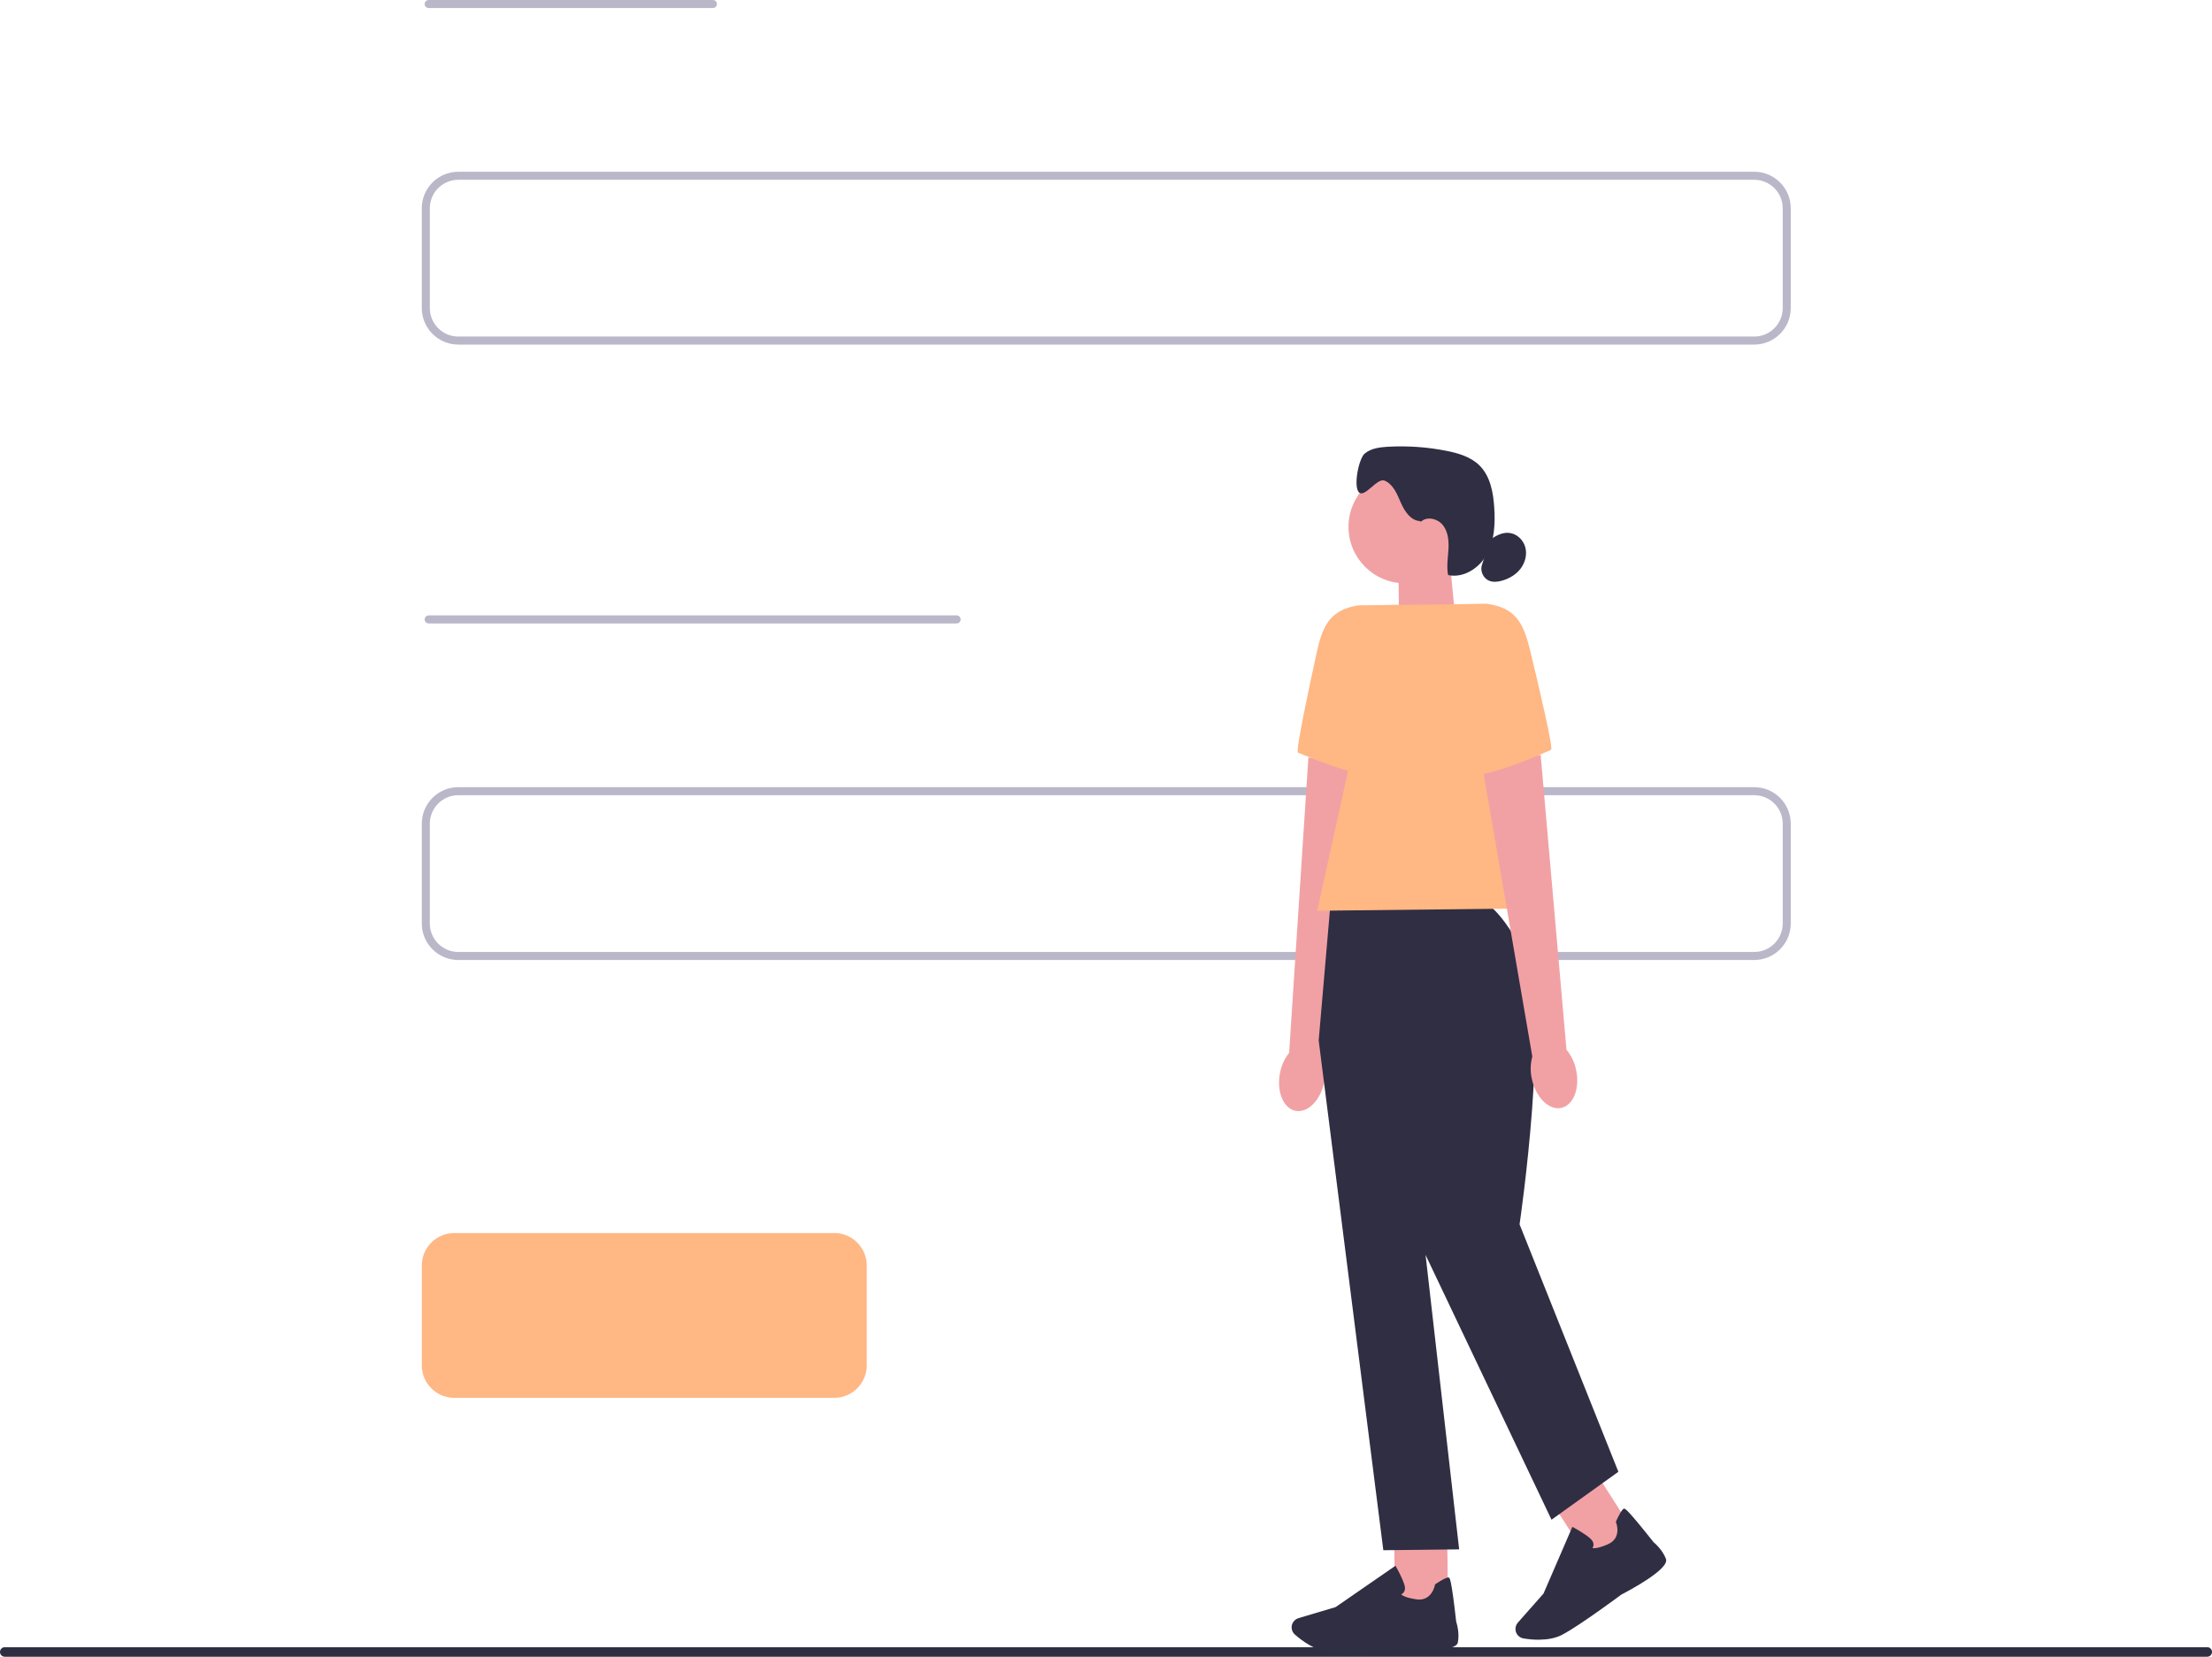
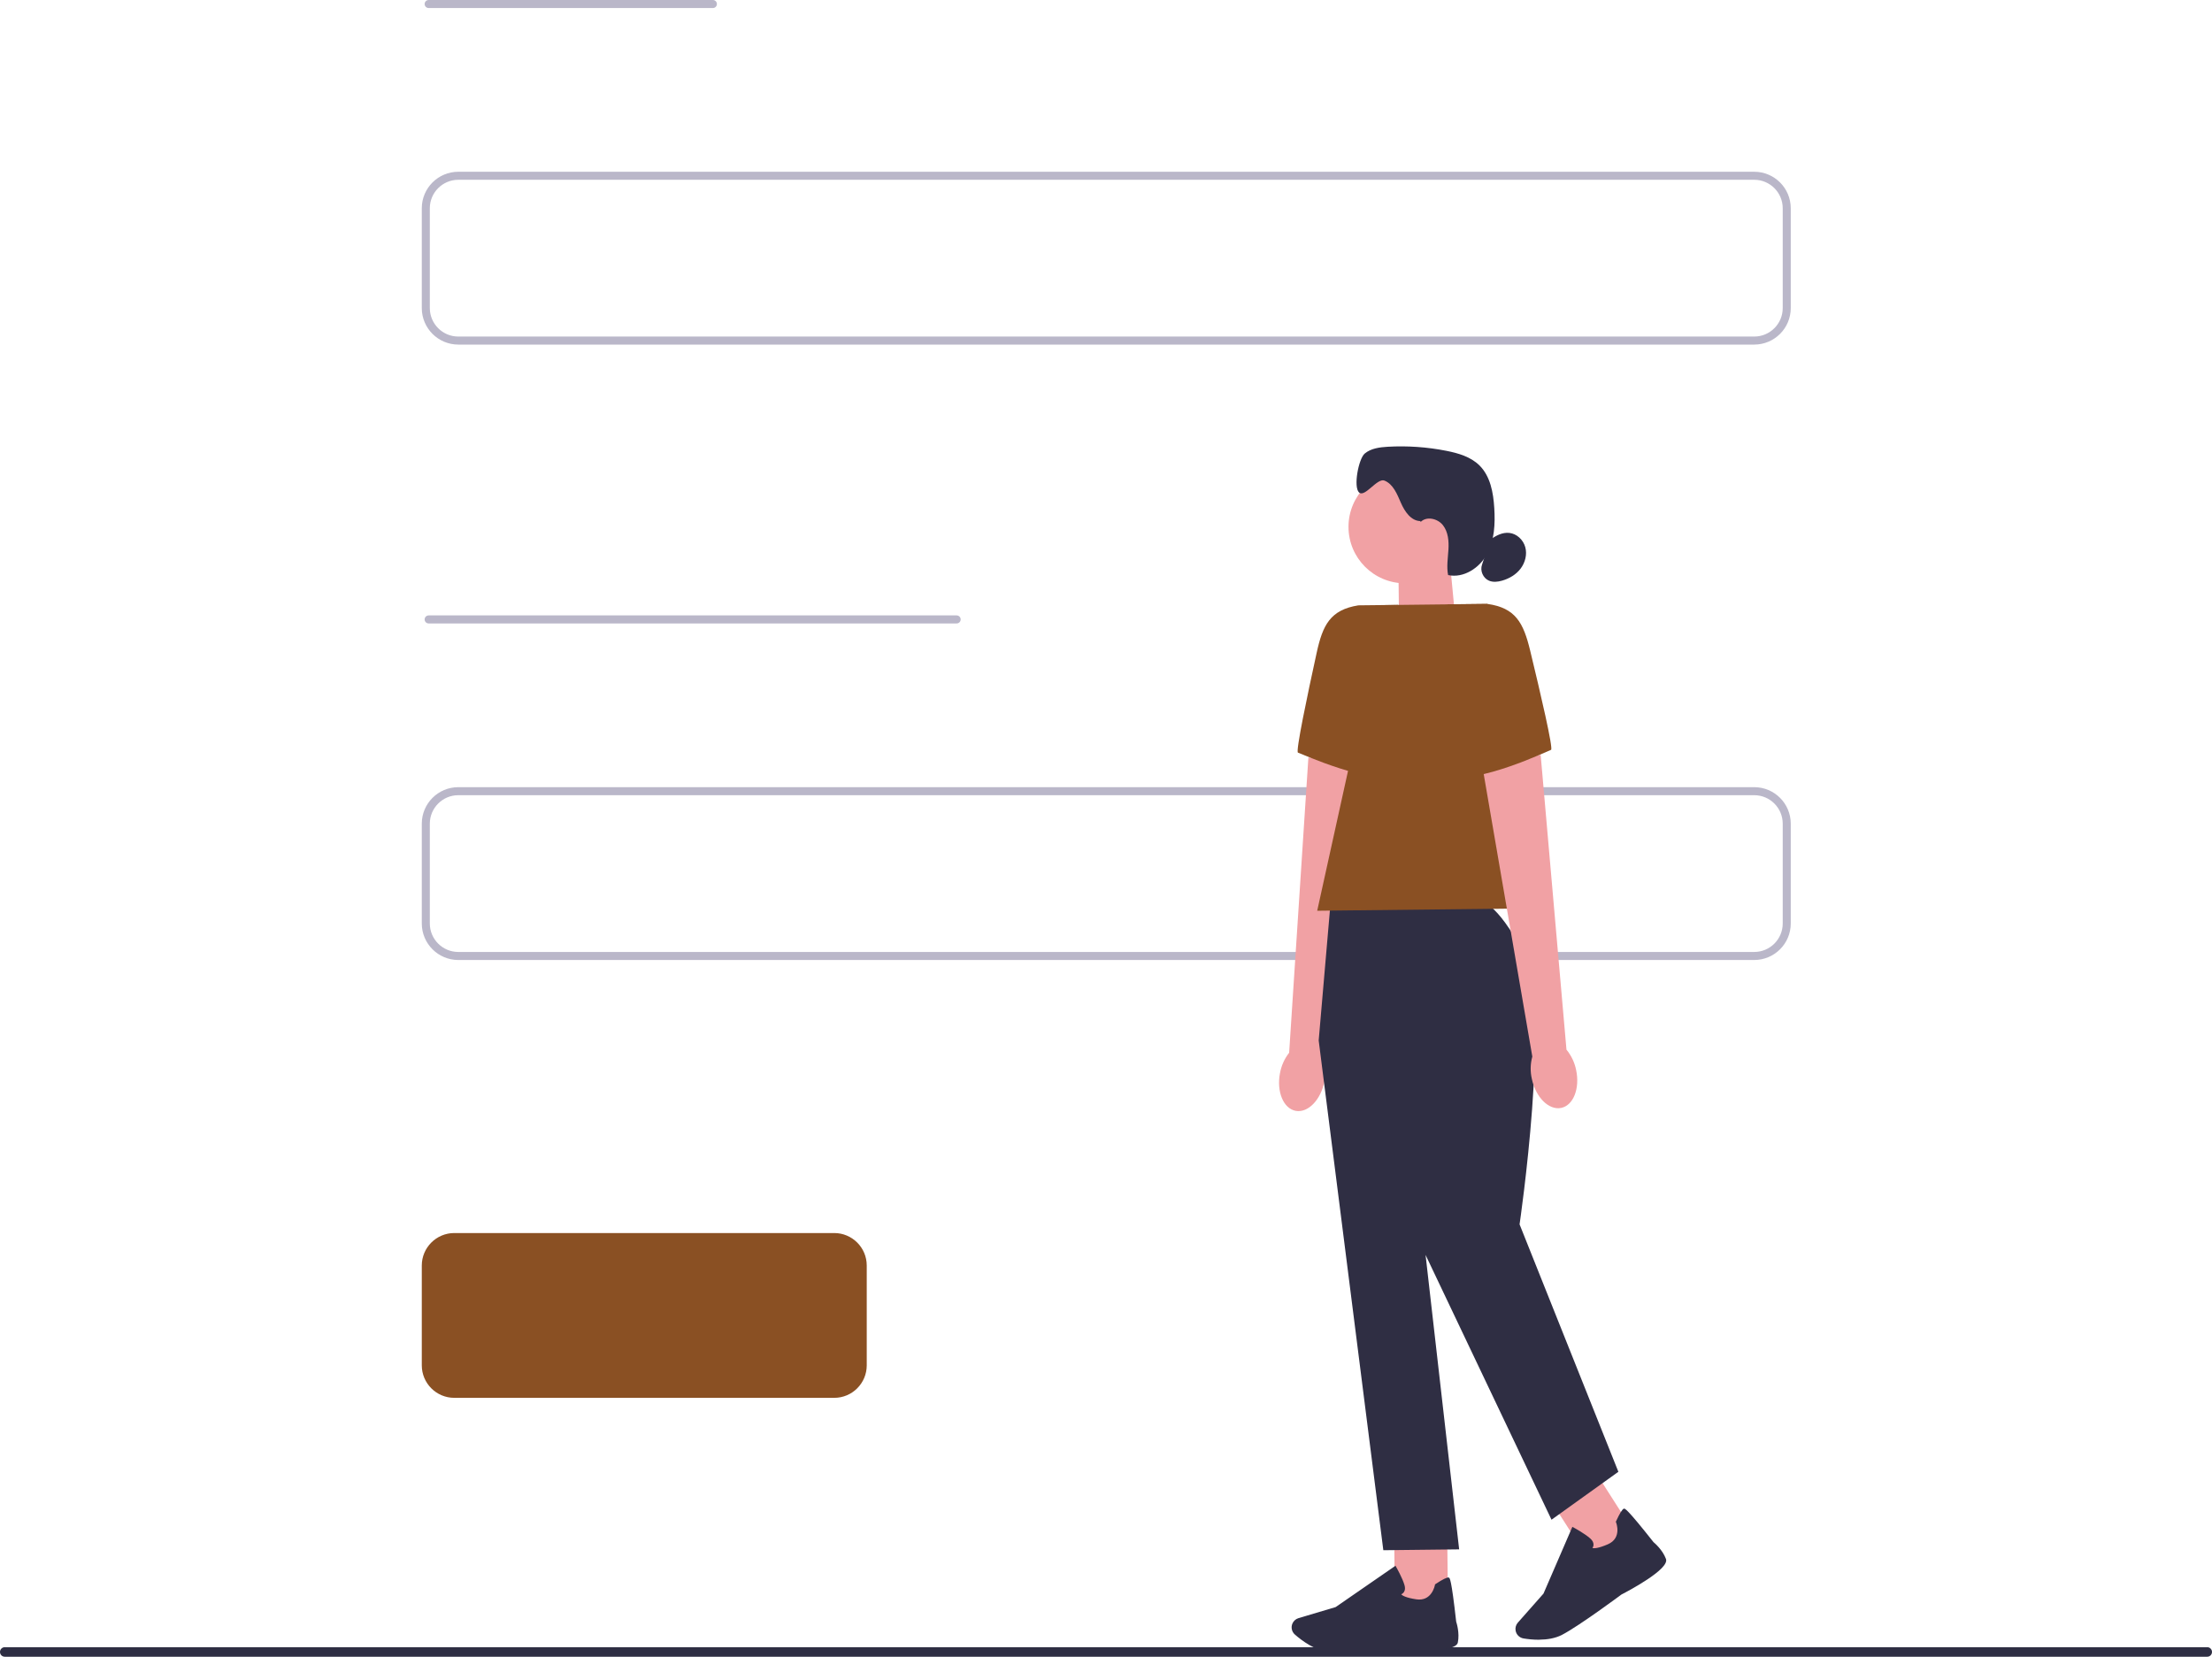
<svg xmlns="http://www.w3.org/2000/svg" width="550.6" height="412.445" viewBox="0 0 550.6 412.445" role="img" artist="Katerina Limpitsouni" source="https://undraw.co/">
  <path d="m550.6,411.255c0,.66-.53,1.19-1.19,1.19H1.19c-.66,0-1.19-.53-1.19-1.19s.53-1.19,1.19-1.19h548.22c.66,0,1.19.53,1.19,1.19Z" fill="#2e2e43" stroke-width="0" />
  <path d="m436.659,84.784H114.076c-4.459,0-8.086-3.627-8.086-8.086v-24.853c0-4.459,3.627-8.086,8.086-8.086h322.583c4.459,0,8.086,3.627,8.086,8.086v24.853c0,4.459-3.627,8.086-8.086,8.086Z" fill="#ffffff20" stroke="#bab7c9" stroke-linecap="round" stroke-linejoin="round" stroke-width="2" />
  <path d="m436.659,237.99H114.076c-4.459,0-8.086-3.627-8.086-8.086v-24.853c0-4.459,3.627-8.086,8.086-8.086h322.583c4.459,0,8.086,3.627,8.086,8.086v24.853c0,4.459-3.627,8.086-8.086,8.086Z" fill="#ffffff20" stroke="#bab7c9" stroke-linecap="round" stroke-linejoin="round" stroke-width="2" />
-   <path d="m207.659,347.99h-94.583c-4.459,0-8.086-3.627-8.086-8.086v-24.853c0-4.459,3.627-8.086,8.086-8.086h94.583c4.459,0,8.086,3.627,8.086,8.086v24.853c0,4.459-3.627,8.086-8.086,8.086Z" fill="#FFB784" stroke-width="0" />
+   <path d="m207.659,347.99h-94.583c-4.459,0-8.086-3.627-8.086-8.086v-24.853c0-4.459,3.627-8.086,8.086-8.086h94.583c4.459,0,8.086,3.627,8.086,8.086v24.853c0,4.459-3.627,8.086-8.086,8.086Z" fill="#8A5023" stroke-width="0" />
  <line x1="106.698" y1="1" x2="177.448" y2="1" fill="none" stroke="#bab7c9" stroke-linecap="round" stroke-linejoin="round" stroke-width="2" />
  <line x1="106.698" y1="154.206" x2="238.123" y2="154.206" fill="none" stroke="#bab7c9" stroke-linecap="round" stroke-linejoin="round" stroke-width="2" />
  <rect x="390.511" y="369.323" width="13.204" height="18.73" transform="translate(-141.4433 273.5202) rotate(-32.59)" fill="#f1a1a4" stroke-width="0" />
  <polygon points="362.348 155.102 348.294 159.901 348.073 139.608 360.863 139.465 362.348 155.102" fill="#f1a1a4" stroke-width="0" />
  <circle cx="349.714" cy="131.157" r="14.054" fill="#f1a1a4" stroke-width="0" />
  <path d="m353.56,129.724c-2.348-.045-3.924-2.4-4.864-4.566-.94-2.153-1.907-4.644-4.092-5.519-1.79-.713-4.877,4.267-6.304,2.97-1.485-1.355-.13-8.438,1.42-9.715s3.677-1.55,5.675-1.673c4.897-.279,9.819.058,14.631,1.012,2.97.584,6.044,1.485,8.204,3.606,2.743,2.691,3.483,6.79,3.716,10.623.246,3.924.058,8.036-1.809,11.499-1.874,3.457-5.837,6.032-9.683,5.201-.409-2.082-.045-4.216.084-6.343.13-2.114-.058-4.397-1.368-6.07s-4.073-2.309-5.558-.798" fill="#2f2e43" stroke-width="0" />
  <path d="m370.902,134.4c1.394-1.044,3.061-1.926,4.793-1.732,1.874.201,3.47,1.732,3.969,3.548s-.019,3.826-1.154,5.331-2.841,2.503-4.657,3.016c-1.051.298-2.199.422-3.21,0-1.485-.623-2.302-2.497-1.738-4.008" fill="#2f2e43" stroke-width="0" />
-   <path id="uuid-31bdf68e-d938-48b7-86ad-7ba8e8b265d3-91-89-41-471" d="m318.603,267.171c-.882,4.624.876,8.827,3.937,9.378,3.055.551,6.252-2.756,7.141-7.38.383-1.842.298-3.749-.246-5.558l10.811-72.482-14.566-2.568-4.793,73.52c-1.174,1.505-1.959,3.249-2.283,5.111h0v-.019h-0Z" fill="#f1a1a4" stroke-width="0" />
-   <path d="m348.034,150.588l-9.923.11c-7.004,1.135-8.866,4.903-10.377,11.83-2.315,10.565-5.273,24.645-4.65,24.839.992.324,17.965,8.081,26.558,6.161l-1.602-42.94h-.006Z" fill="#FFB784" stroke-width="0" />
+   <path id="uuid-31bdf68e-d938-48b7-86ad-7ba8e8b265d3-91-89-41-512" d="m318.603,267.171c-.882,4.624.876,8.827,3.937,9.378,3.055.551,6.252-2.756,7.141-7.38.383-1.842.298-3.749-.246-5.558l10.811-72.482-14.566-2.568-4.793,73.52c-1.174,1.505-1.959,3.249-2.283,5.111h0v-.019h-0Z" fill="#f1a1a4" stroke-width="0" />
+   <path d="m348.034,150.588l-9.923.11c-7.004,1.135-8.866,4.903-10.377,11.83-2.315,10.565-5.273,24.645-4.65,24.839.992.324,17.965,8.081,26.558,6.161l-1.602-42.94h-.006Z" fill="#8A5023" stroke-width="0" />
  <rect x="347.122" y="381.034" width="13.204" height="18.73" transform="translate(-4.33864 3.97541) rotate(-.64)" fill="#f1a1a4" stroke-width="0" />
  <path d="m334.46,411.324c-1.394.019-2.62,0-3.554-.078-3.515-.279-6.881-2.834-8.587-4.326-.765-.668-1.018-1.758-.636-2.691h0c.272-.668.83-1.18,1.531-1.394l9.242-2.75,14.897-10.292.169.298c.065.11,1.569,2.75,2.082,4.54.195.681.156,1.245-.13,1.686-.195.305-.467.486-.687.597.272.279,1.128.85,3.762,1.239,3.826.571,4.598-3.411,4.624-3.58l.026-.136.11-.078c1.809-1.2,2.918-1.738,3.308-1.628.246.065.642.188,1.848,10.98.11.337.901,2.815.409,5.201-.532,2.594-11.849,1.822-14.106,1.647-.065.006-8.522.707-14.32.765h.019-.006v0Z" fill="#2f2e43" stroke-width="0" />
  <path d="m383.212,408.211c-1.55.019-2.977-.156-3.995-.324-.999-.169-1.79-.953-1.959-1.952h0c-.13-.72.084-1.44.558-1.985l6.382-7.225,7.186-16.616.305.162c.11.058,2.782,1.505,4.17,2.75.525.473.791.973.791,1.505,0,.363-.136.662-.272.863.383.091,1.407.117,3.846-.94,3.548-1.544,2.095-5.331,2.03-5.48l-.052-.13.058-.117c.901-1.972,1.563-3.022,1.946-3.139.246-.065.642-.188,7.38,8.334.272.227,2.257,1.907,3.1,4.19.914,2.484-9.08,7.815-11.103,8.859-.058.052-10.507,7.815-14.8,10.04-1.706.882-3.736,1.174-5.584,1.187l.019.019h-.006v0Z" fill="#2f2e43" stroke-width="0" />
  <path d="m368.178,224.185l-36.967.409-2.97,34.425,16.09,126.908,18.873-.214-8.36-73.305,31.351,65.925,16.642-11.933-24.593-61.599s7.945-53.985,1.083-67.332c-6.855-13.347-11.142-13.302-11.142-13.302v.019h-.006v0Z" fill="#2f2e43" stroke-width="0" />
-   <polygon points="386.584 226.079 327.871 226.734 344.642 150.633 370.228 150.341 386.584 226.079" fill="#FFB784" stroke-width="0" />
-   <path id="uuid-0d1d7be6-7e67-43a2-9b15-a4bbed67d7bc-92-90-42-472" d="m392.317,266.354c.986,4.611-.681,8.846-3.723,9.462-3.048.623-6.317-2.614-7.296-7.225-.422-1.835-.383-3.742.117-5.565l-12.426-72.229,14.502-2.893,6.427,73.403c1.206,1.479,2.03,3.21,2.4,5.059h0v-.013Z" fill="#f1a1a4" stroke-width="0" />
-   <path d="m360.311,150.452l9.923-.11c7.024.986,8.969,4.708,10.643,11.603,2.549,10.513,5.811,24.515,5.201,24.729-.992.337-17.777,8.47-26.409,6.745l.655-42.966h-.013Z" fill="#FFB784" stroke-width="0" />
+   <polygon points="386.584 226.079 327.871 226.734 344.642 150.633 370.228 150.341 386.584 226.079" fill="#8A5023" stroke-width="0" />
+   <path id="uuid-0d1d7be6-7e67-43a2-9b15-a4bbed67d7bc-92-90-42-513" d="m392.317,266.354c.986,4.611-.681,8.846-3.723,9.462-3.048.623-6.317-2.614-7.296-7.225-.422-1.835-.383-3.742.117-5.565l-12.426-72.229,14.502-2.893,6.427,73.403c1.206,1.479,2.03,3.21,2.4,5.059h0v-.013Z" fill="#f1a1a4" stroke-width="0" />
+   <path d="m360.311,150.452l9.923-.11c7.024.986,8.969,4.708,10.643,11.603,2.549,10.513,5.811,24.515,5.201,24.729-.992.337-17.777,8.47-26.409,6.745l.655-42.966h-.013Z" fill="#8A5023" stroke-width="0" />
</svg>
